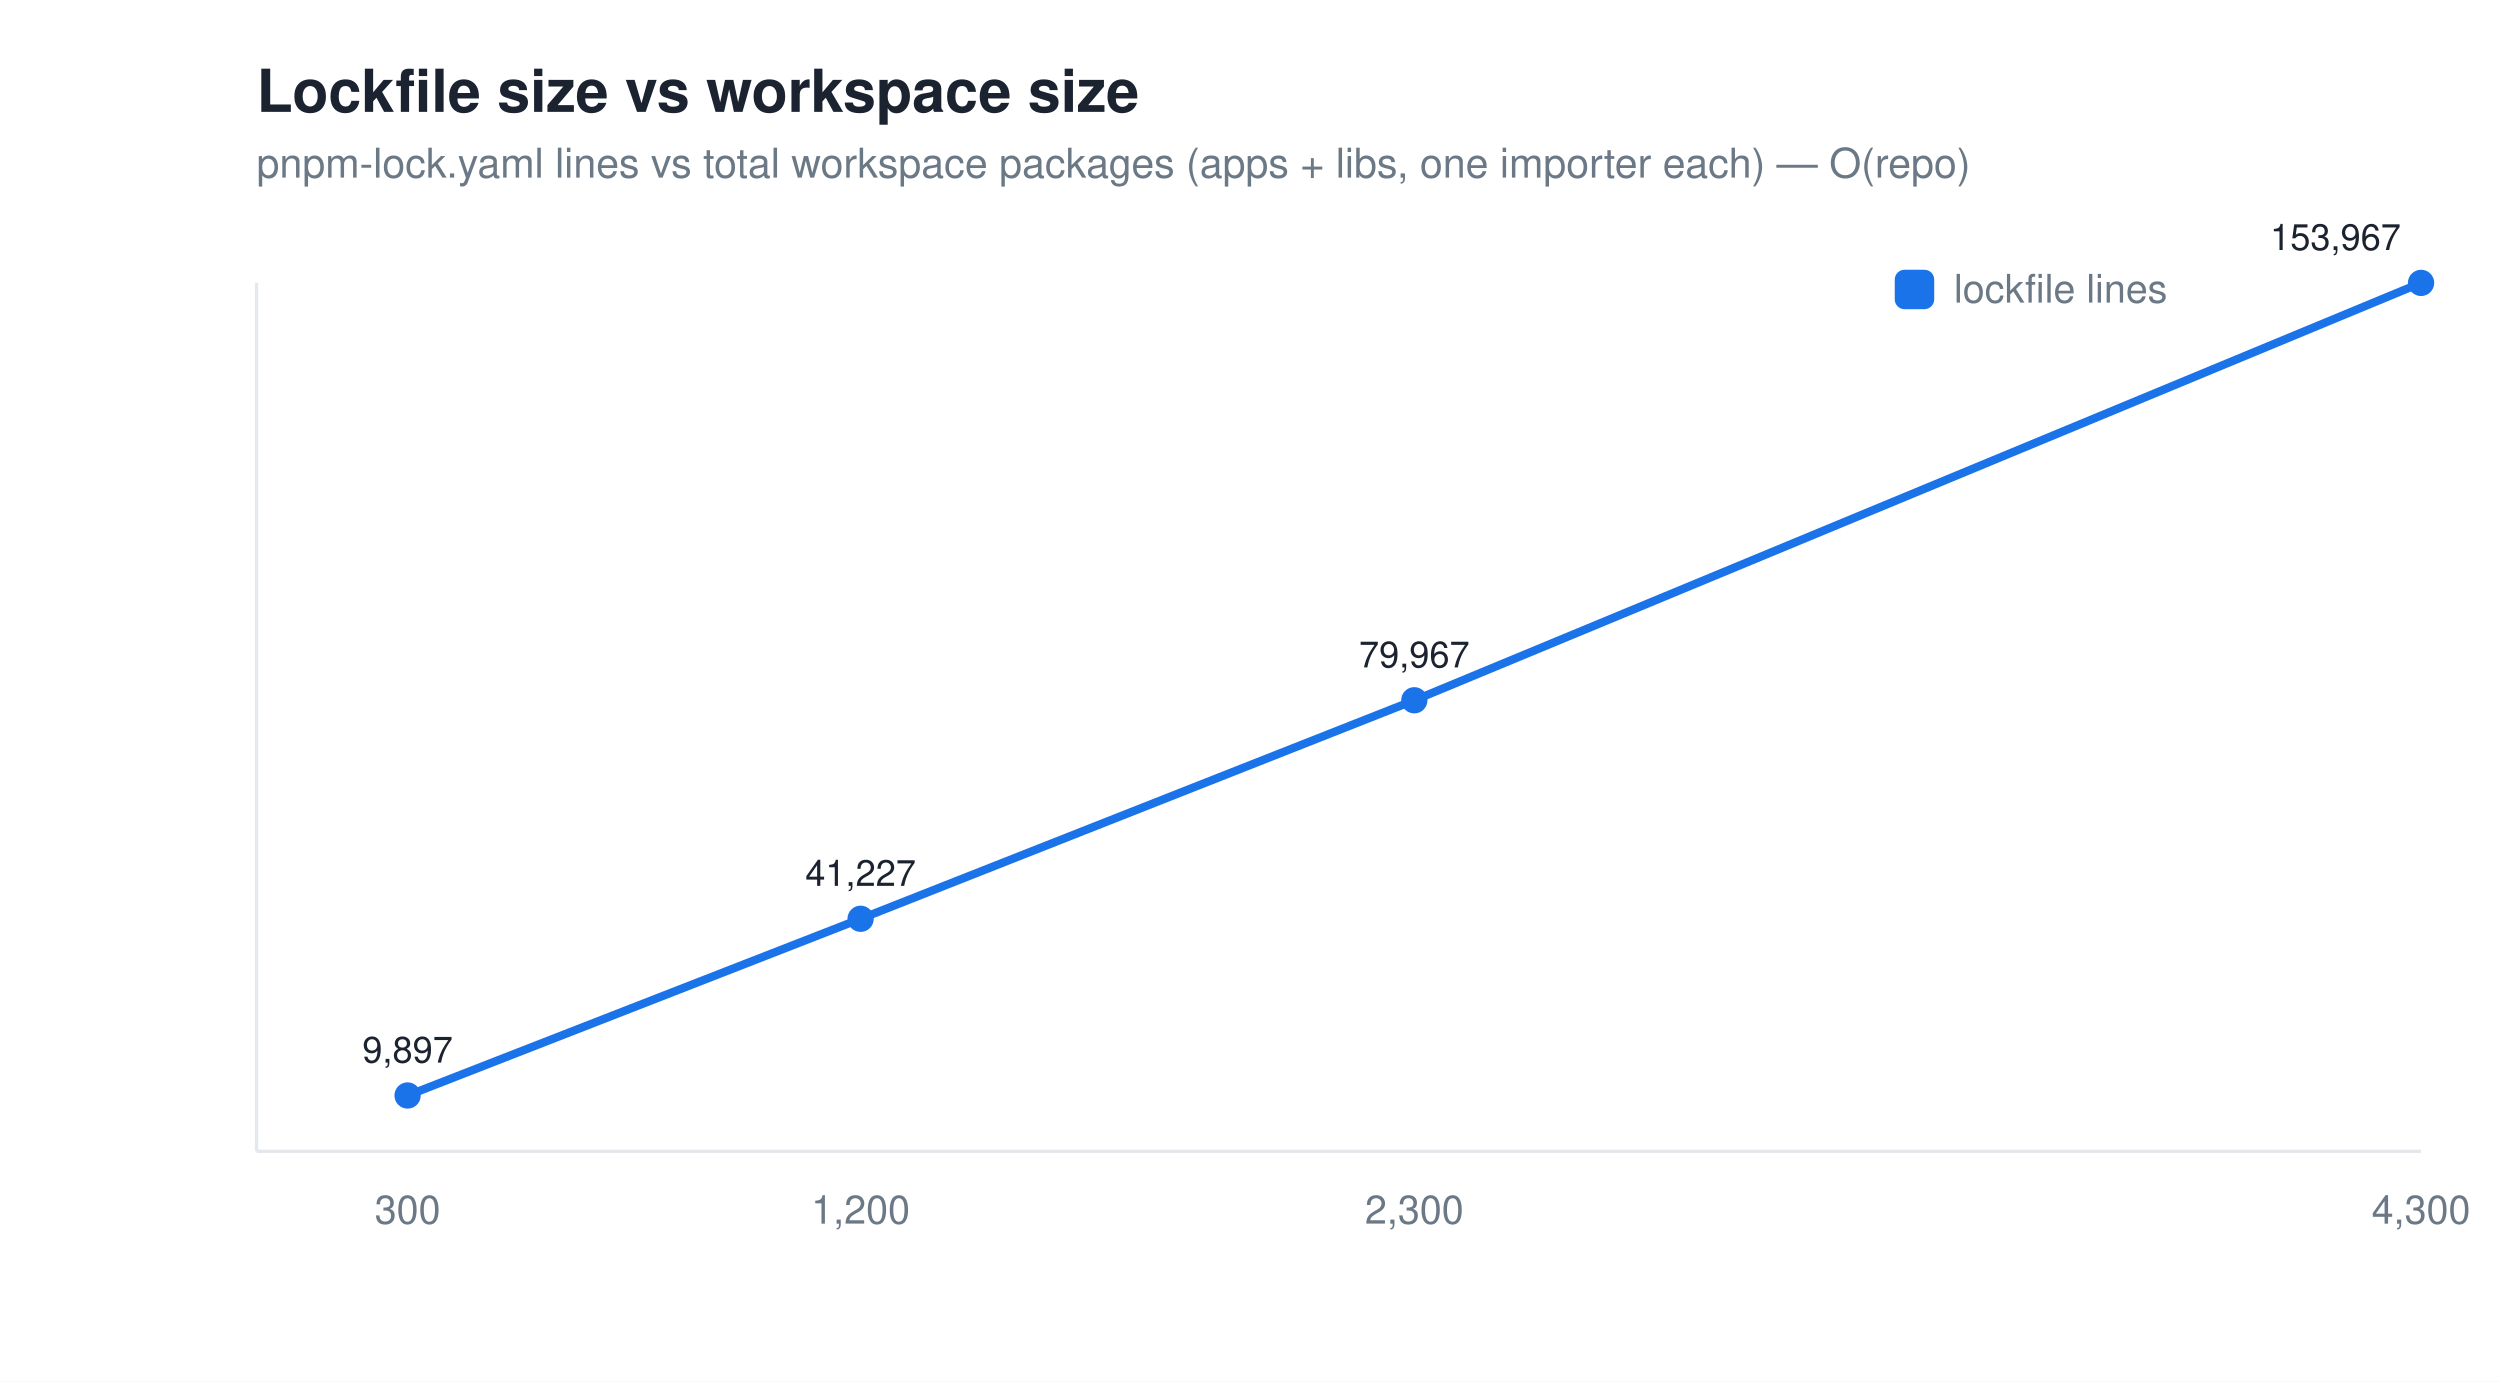
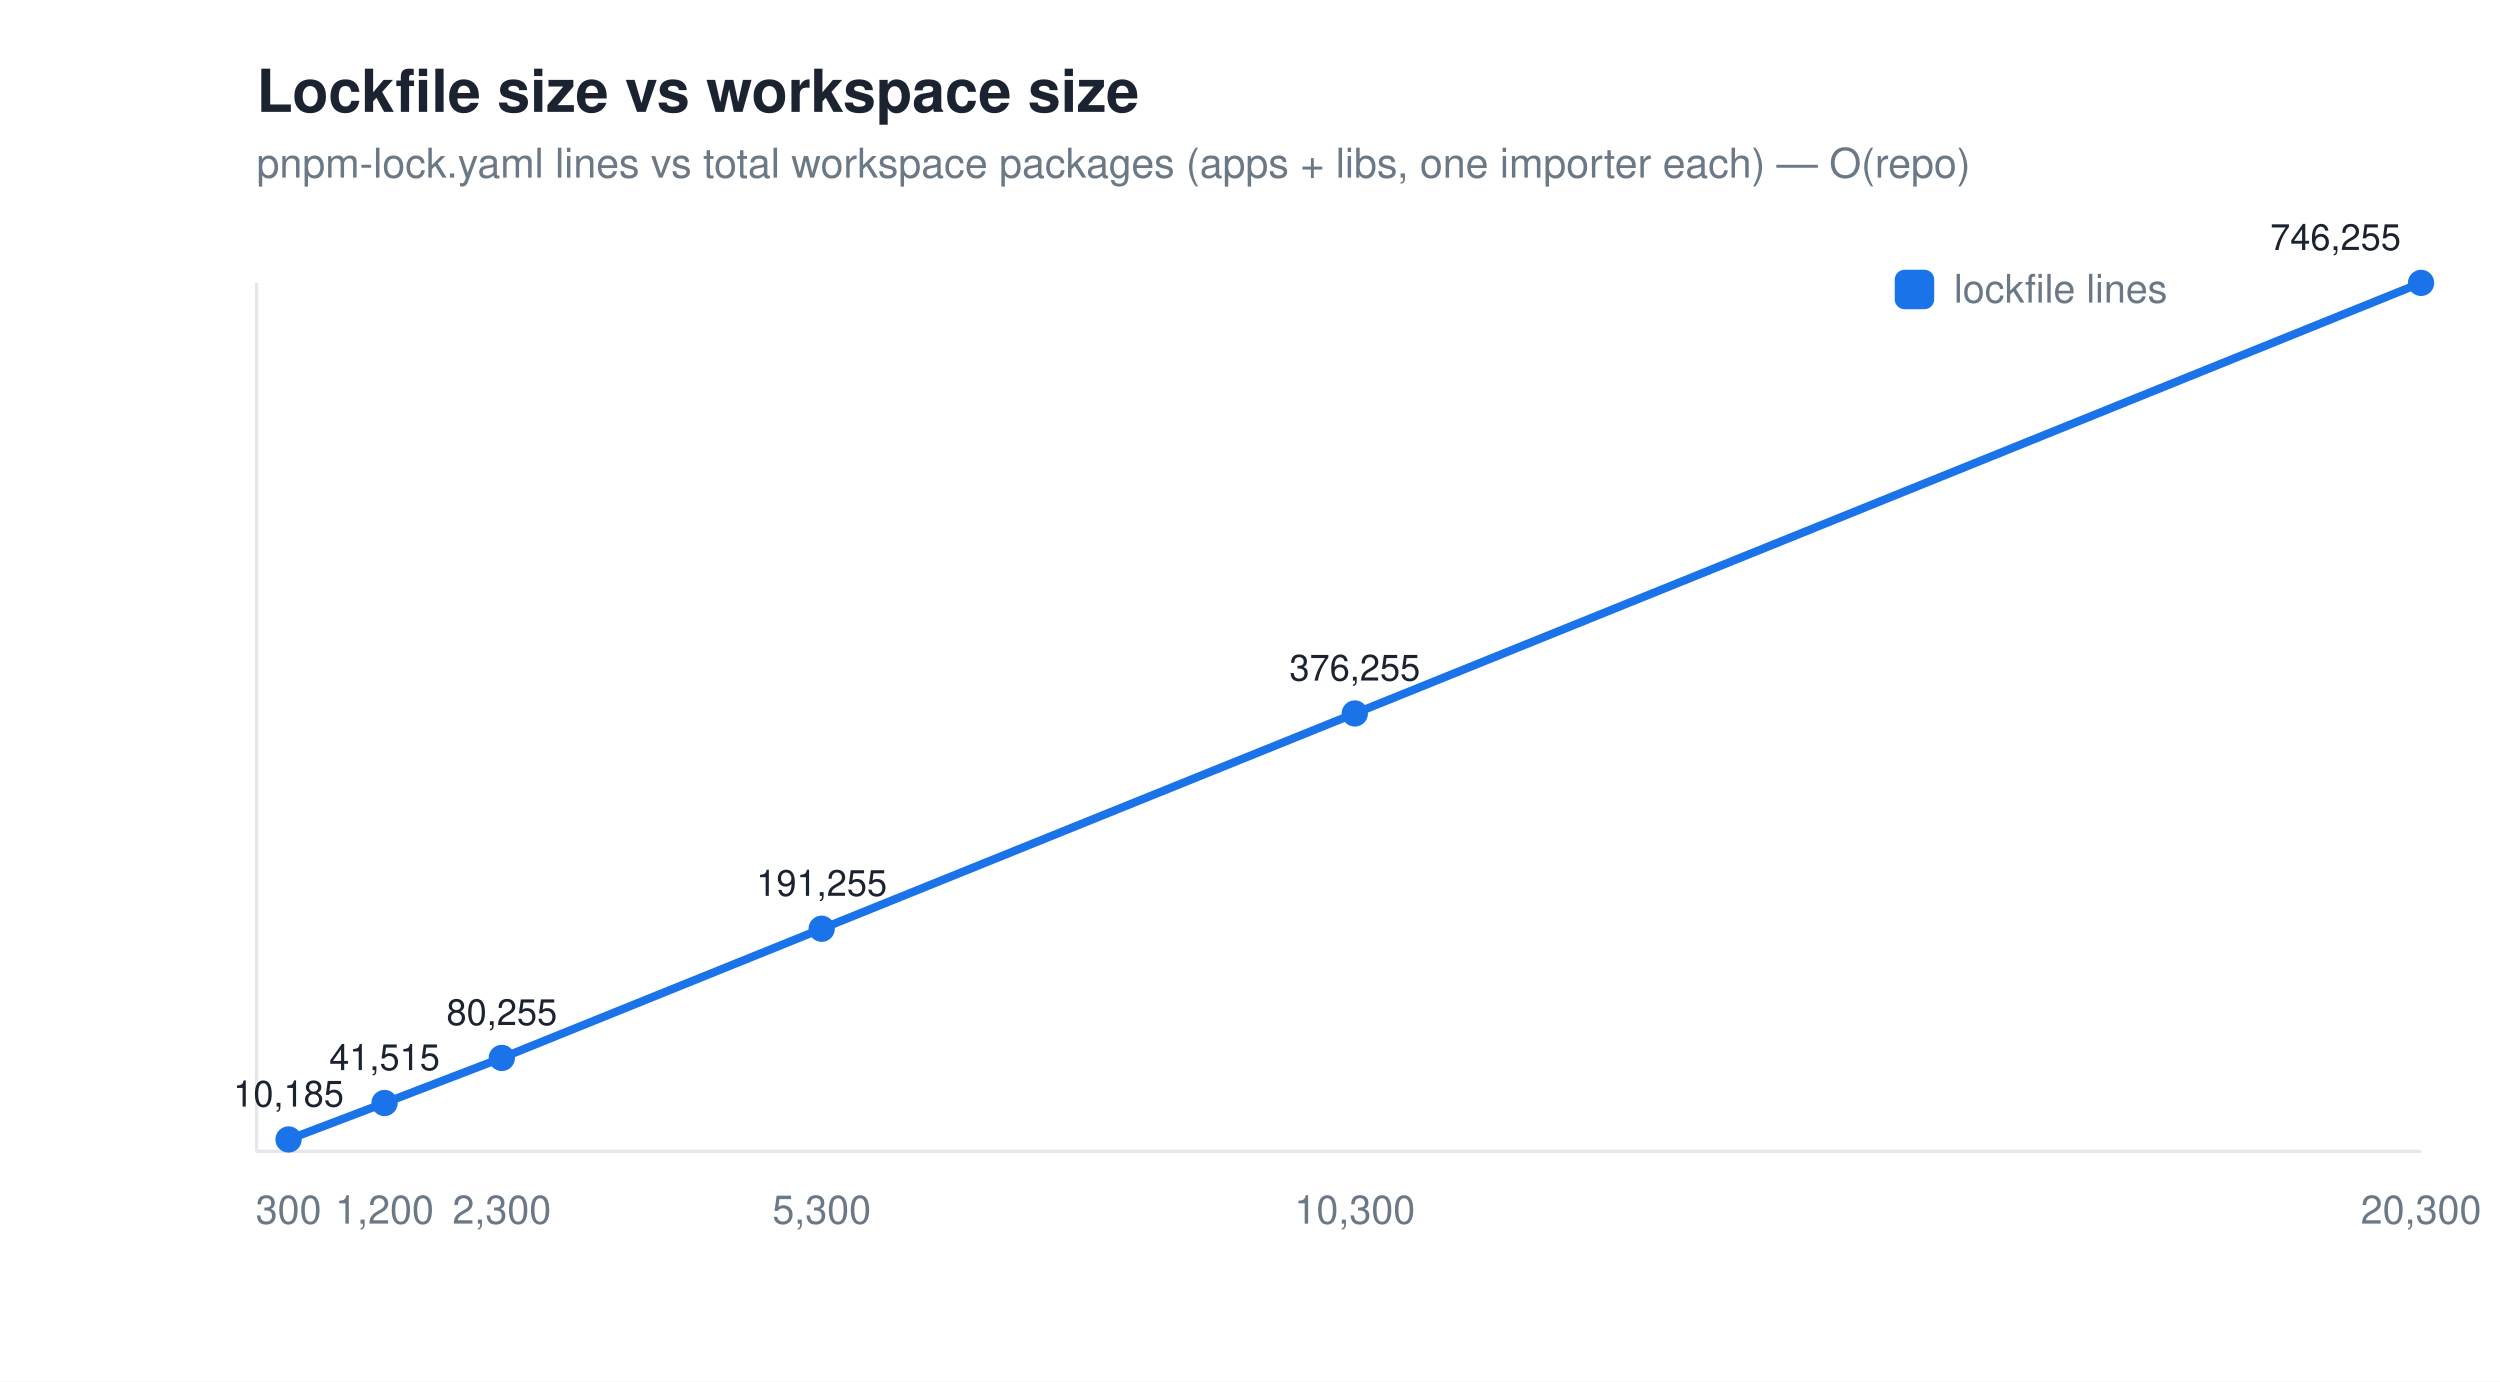
<svg xmlns="http://www.w3.org/2000/svg" width="760" height="420" viewBox="0 0 760 420" role="img" aria-label="Lockfile size vs workspace size — pnpm-lock.yaml lines vs total workspace packages (apps + libs, one importer each) — O(repo)" font-family="system-ui,-apple-system,Segoe UI,Helvetica,Arial,sans-serif">
  <style>@media (prefers-color-scheme: dark){
rect[fill="#ffffff"]{fill:#0d1117}
text[fill="#1c2330"]{fill:#e2e7ec}
text[fill="#6b7885"]{fill:#9aa6b1}
text[fill="#1a73e8"]{fill:#6ba3f5}
line[stroke="#e4e8ec"]{stroke:#2b333c}
rect[stroke="#e4e8ec"]{stroke:#39424c}
rect[fill="#e4e8ec"]{fill:#2b333c}
line[stroke="#6b7885"],path[stroke="#6b7885"],polyline[stroke="#6b7885"]{stroke:#8b98a4}
path[fill="#6b7885"]{fill:#8b98a4}
rect[fill="#eef3fb"]{fill:#1f2f45}rect[stroke="#b9cdec"]{stroke:#3d5a85}
rect[fill="#f0faf5"]{fill:#173029}rect[stroke="#a9d8bd"]{stroke:#2e6b52}
rect[fill="#fdf3ef"]{fill:#331f18}rect[stroke="#e4b9a6"]{stroke:#7a4630}
rect[fill="#fbf6e9"]{fill:#c9a13b;fill-opacity:.14}rect[stroke="#eee3bb"]{stroke:#7a6224}
rect[fill="#e4b9a6"]{fill:#7a4630}
}</style>
  <rect width="760" height="420" fill="#ffffff" />
  <text x="78" y="34" font-size="18" fill="#1c2330" font-weight="700">Lockfile size vs workspace size</text>
  <text x="78" y="54" font-size="12.5" fill="#6b7885">pnpm-lock.yaml lines vs total workspace packages (apps + libs, one importer each) — O(repo)</text>
  <line x1="78" y1="350" x2="736" y2="350" stroke="#e4e8ec" />
  <line x1="78" y1="86" x2="78" y2="350" stroke="#e4e8ec" />
-   <text x="123.907" y="372" font-size="12" fill="#6b7885" text-anchor="middle">300</text>
-   <text x="261.628" y="372" font-size="12" fill="#6b7885" text-anchor="middle">1,200</text>
-   <text x="429.953" y="372" font-size="12" fill="#6b7885" text-anchor="middle">2,300</text>
-   <text x="736" y="372" font-size="12" fill="#6b7885" text-anchor="middle">4,300</text>
-   <polyline points="123.907,333.03 261.628,279.31 429.953,212.884 736,86" fill="none" stroke="#1a73e8" stroke-width="2.5" />
-   <circle cx="123.907" cy="333.03" r="4" fill="#1a73e8" />
-   <text x="123.907" y="323.03" font-size="11" fill="#1c2330" text-anchor="middle">9,897</text>
-   <circle cx="261.628" cy="279.31" r="4" fill="#1a73e8" />
-   <text x="261.628" y="269.31" font-size="11" fill="#1c2330" text-anchor="middle">41,227</text>
-   <circle cx="429.953" cy="212.884" r="4" fill="#1a73e8" />
-   <text x="429.953" y="202.884" font-size="11" fill="#1c2330" text-anchor="middle">79,967</text>
+   <text x="87.724" y="372" font-size="12" fill="#6b7885" text-anchor="middle">300</text>
+   <text x="116.897" y="372" font-size="12" fill="#6b7885" text-anchor="middle">1,200</text>
+   <text x="152.552" y="372" font-size="12" fill="#6b7885" text-anchor="middle">2,300</text>
+   <text x="249.793" y="372" font-size="12" fill="#6b7885" text-anchor="middle">5,300</text>
+   <text x="411.862" y="372" font-size="12" fill="#6b7885" text-anchor="middle">10,300</text>
+   <text x="736" y="372" font-size="12" fill="#6b7885" text-anchor="middle">20,300</text>
+   <polyline points="87.724,346.397 116.897,335.313 152.552,321.608 249.793,282.34 411.862,216.894 736,86" fill="none" stroke="#1a73e8" stroke-width="2.5" />
+   <circle cx="87.724" cy="346.397" r="4" fill="#1a73e8" />
+   <text x="87.724" y="336.397" font-size="11" fill="#1c2330" text-anchor="middle">10,185</text>
+   <circle cx="116.897" cy="335.313" r="4" fill="#1a73e8" />
+   <text x="116.897" y="325.313" font-size="11" fill="#1c2330" text-anchor="middle">41,515</text>
+   <circle cx="152.552" cy="321.608" r="4" fill="#1a73e8" />
+   <text x="152.552" y="311.608" font-size="11" fill="#1c2330" text-anchor="middle">80,255</text>
+   <circle cx="249.793" cy="282.34" r="4" fill="#1a73e8" />
+   <text x="249.793" y="272.34" font-size="11" fill="#1c2330" text-anchor="middle">191,255</text>
+   <circle cx="411.862" cy="216.894" r="4" fill="#1a73e8" />
+   <text x="411.862" y="206.894" font-size="11" fill="#1c2330" text-anchor="middle">376,255</text>
  <circle cx="736" cy="86" r="4" fill="#1a73e8" />
-   <text x="710" y="76" font-size="11" fill="#1c2330" text-anchor="middle">153,967</text>
+   <text x="710" y="76" font-size="11" fill="#1c2330" text-anchor="middle">746,255</text>
  <rect x="576" y="82" width="12" height="12" rx="3" fill="#1a73e8" />
  <text x="594" y="92" font-size="12" fill="#6b7885">lockfile lines</text>
</svg>
